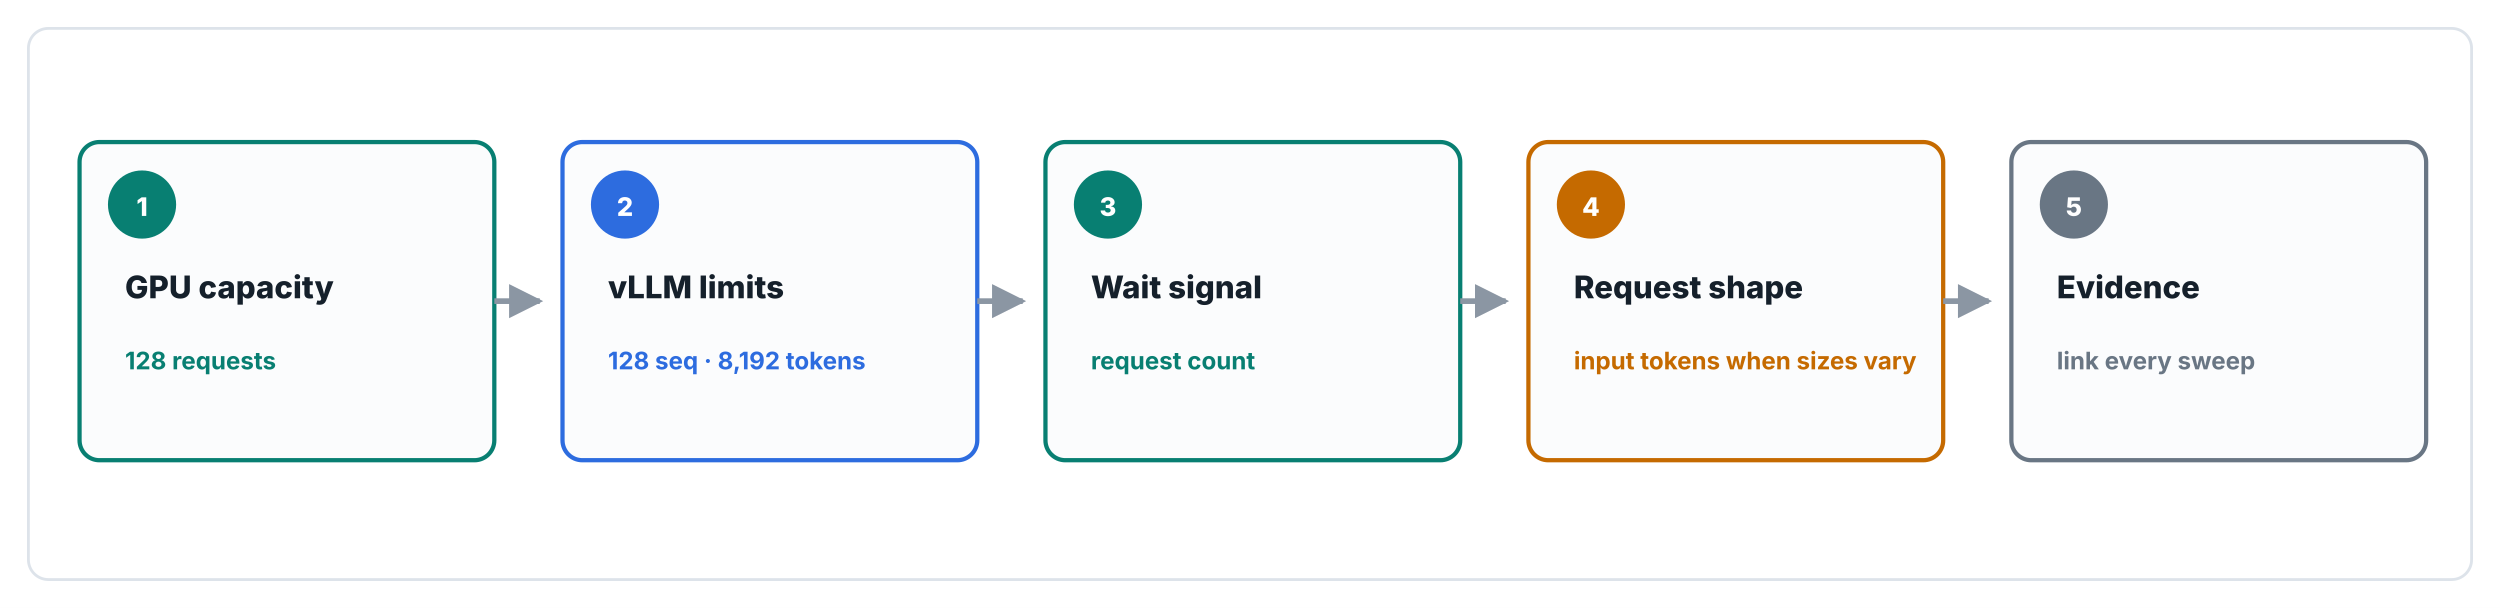
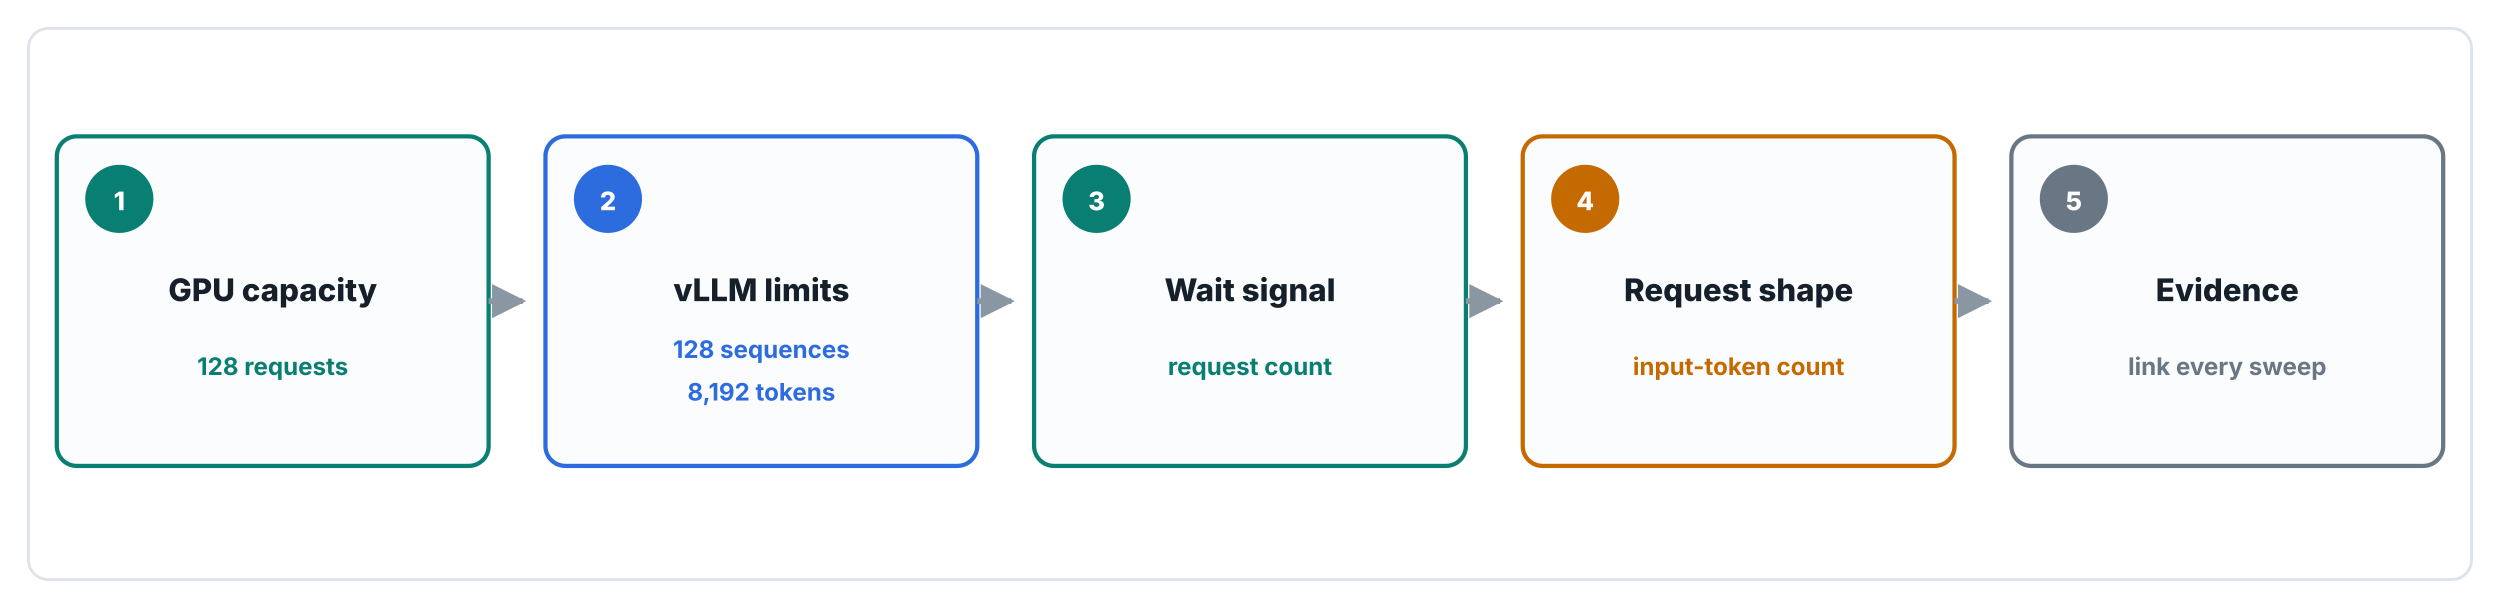
<svg xmlns="http://www.w3.org/2000/svg" width="880" height="214" viewBox="0 0 880 214" role="img" aria-label="The configuration process first finds GPU capacity, then sets vLLM limits, chooses when requests wait, accounts for request shape, and links every sweep to its evidence.">
  <style>text{font-family:system-ui,-apple-system,sans-serif}</style>
  <rect width="880" height="214" fill="#ffffff" />
  <rect x="10" y="10" width="860" height="194" rx="7" fill="#ffffff" stroke="#dde3ea" />
  <defs>
    <marker id="ladder-arrow" viewBox="0 0 10 10" refX="9" refY="5" markerWidth="6" markerHeight="6" orient="auto">
      <path d="M0 0L10 5L0 10Z" fill="#8b96a3" />
    </marker>
  </defs>
-   <rect x="28" y="50" width="146" height="112" rx="7" fill="#fbfcfd" stroke="#087f72" stroke-width="1.5" />
-   <circle cx="50" cy="72" r="12" fill="#087f72" />
-   <text x="50.0" y="76.0" fill="#ffffff" font-size="9" font-weight="800" text-anchor="middle">1</text>
-   <text x="44.0" y="105.0" fill="#15202b" font-size="11" font-weight="800" text-anchor="start">GPU capacity</text>
-   <text x="44.0" y="130.0" fill="#087f72" font-size="8.5" font-weight="700" text-anchor="start">128 requests</text>
-   <path d="M174 106.0 H190" stroke="#8b96a3" stroke-width="2" marker-end="url(#ladder-arrow)" />
-   <rect x="198" y="50" width="146" height="112" rx="7" fill="#fbfcfd" stroke="#2d6cdf" stroke-width="1.5" />
-   <circle cx="220" cy="72" r="12" fill="#2d6cdf" />
-   <text x="220.0" y="76.0" fill="#ffffff" font-size="9" font-weight="800" text-anchor="middle">2</text>
-   <text x="214.0" y="105.0" fill="#15202b" font-size="11" font-weight="800" text-anchor="start">vLLM limits</text>
-   <text x="214.0" y="130.0" fill="#2d6cdf" font-size="8.5" font-weight="700" text-anchor="start">128 seq · 8,192 tokens</text>
-   <path d="M344 106.0 H360" stroke="#8b96a3" stroke-width="2" marker-end="url(#ladder-arrow)" />
-   <rect x="368" y="50" width="146" height="112" rx="7" fill="#fbfcfd" stroke="#087f72" stroke-width="1.5" />
-   <circle cx="390" cy="72" r="12" fill="#087f72" />
-   <text x="390.0" y="76.0" fill="#ffffff" font-size="9" font-weight="800" text-anchor="middle">3</text>
-   <text x="384.0" y="105.0" fill="#15202b" font-size="11" font-weight="800" text-anchor="start">Wait signal</text>
-   <text x="384.0" y="130.0" fill="#087f72" font-size="8.5" font-weight="700" text-anchor="start">request count</text>
-   <path d="M514 106.0 H530" stroke="#8b96a3" stroke-width="2" marker-end="url(#ladder-arrow)" />
-   <rect x="538" y="50" width="146" height="112" rx="7" fill="#fbfcfd" stroke="#c56a00" stroke-width="1.5" />
-   <circle cx="560" cy="72" r="12" fill="#c56a00" />
-   <text x="560.0" y="76.0" fill="#ffffff" font-size="9" font-weight="800" text-anchor="middle">4</text>
-   <text x="554.0" y="105.0" fill="#15202b" font-size="11" font-weight="800" text-anchor="start">Request shape</text>
-   <text x="554.0" y="130.0" fill="#c56a00" font-size="8.5" font-weight="700" text-anchor="start">input tokens when sizes vary</text>
-   <path d="M684 106.0 H700" stroke="#8b96a3" stroke-width="2" marker-end="url(#ladder-arrow)" />
-   <rect x="708" y="50" width="146" height="112" rx="7" fill="#fbfcfd" stroke="#697684" stroke-width="1.5" />
-   <circle cx="730" cy="72" r="12" fill="#697684" />
-   <text x="730.0" y="76.0" fill="#ffffff" font-size="9" font-weight="800" text-anchor="middle">5</text>
-   <text x="724.0" y="105.0" fill="#15202b" font-size="11" font-weight="800" text-anchor="start">Evidence</text>
-   <text x="724.0" y="130.0" fill="#697684" font-size="8.5" font-weight="700" text-anchor="start">link every sweep</text>
+   <rect x="20" y="48" width="152" height="116" rx="7" fill="#fbfcfd" stroke="#087f72" stroke-width="1.5" />
+   <circle cx="42" cy="70" r="12" fill="#087f72" />
+   <text x="42.0" y="74.0" fill="#ffffff" font-size="9" font-weight="800" text-anchor="middle">1</text>
+   <text x="96.0" y="106.0" fill="#15202b" font-size="11" font-weight="800" text-anchor="middle">GPU capacity</text>
+   <text x="96.0" y="132.0" fill="#087f72" font-size="8.5" font-weight="700" text-anchor="middle">128 requests</text>
+   <path d="M172 106.0 H184" stroke="#8b96a3" stroke-width="2" marker-end="url(#ladder-arrow)" />
+   <rect x="192" y="48" width="152" height="116" rx="7" fill="#fbfcfd" stroke="#2d6cdf" stroke-width="1.5" />
+   <circle cx="214" cy="70" r="12" fill="#2d6cdf" />
+   <text x="214.0" y="74.0" fill="#ffffff" font-size="9" font-weight="800" text-anchor="middle">2</text>
+   <text x="268.0" y="106.0" fill="#15202b" font-size="11" font-weight="800" text-anchor="middle">vLLM limits</text>
+   <text x="268.0" y="126.0" fill="#2d6cdf" font-size="8.5" font-weight="700" text-anchor="middle">128 sequences</text>
+   <text x="268.0" y="141.0" fill="#2d6cdf" font-size="8.5" font-weight="700" text-anchor="middle">8,192 tokens</text>
+   <path d="M344 106.0 H356" stroke="#8b96a3" stroke-width="2" marker-end="url(#ladder-arrow)" />
+   <rect x="364" y="48" width="152" height="116" rx="7" fill="#fbfcfd" stroke="#087f72" stroke-width="1.5" />
+   <circle cx="386" cy="70" r="12" fill="#087f72" />
+   <text x="386.0" y="74.0" fill="#ffffff" font-size="9" font-weight="800" text-anchor="middle">3</text>
+   <text x="440.0" y="106.0" fill="#15202b" font-size="11" font-weight="800" text-anchor="middle">Wait signal</text>
+   <text x="440.0" y="132.0" fill="#087f72" font-size="8.5" font-weight="700" text-anchor="middle">request count</text>
+   <path d="M516 106.0 H528" stroke="#8b96a3" stroke-width="2" marker-end="url(#ladder-arrow)" />
+   <rect x="536" y="48" width="152" height="116" rx="7" fill="#fbfcfd" stroke="#c56a00" stroke-width="1.5" />
+   <circle cx="558" cy="70" r="12" fill="#c56a00" />
+   <text x="558.0" y="74.0" fill="#ffffff" font-size="9" font-weight="800" text-anchor="middle">4</text>
+   <text x="612.0" y="106.0" fill="#15202b" font-size="11" font-weight="800" text-anchor="middle">Request shape</text>
+   <text x="612.0" y="132.0" fill="#c56a00" font-size="8.5" font-weight="700" text-anchor="middle">input-token count</text>
+   <path d="M688 106.0 H700" stroke="#8b96a3" stroke-width="2" marker-end="url(#ladder-arrow)" />
+   <rect x="708" y="48" width="152" height="116" rx="7" fill="#fbfcfd" stroke="#697684" stroke-width="1.5" />
+   <circle cx="730" cy="70" r="12" fill="#697684" />
+   <text x="730.0" y="74.0" fill="#ffffff" font-size="9" font-weight="800" text-anchor="middle">5</text>
+   <text x="784.0" y="106.0" fill="#15202b" font-size="11" font-weight="800" text-anchor="middle">Evidence</text>
+   <text x="784.0" y="132.0" fill="#697684" font-size="8.5" font-weight="700" text-anchor="middle">link every sweep</text>
</svg>
